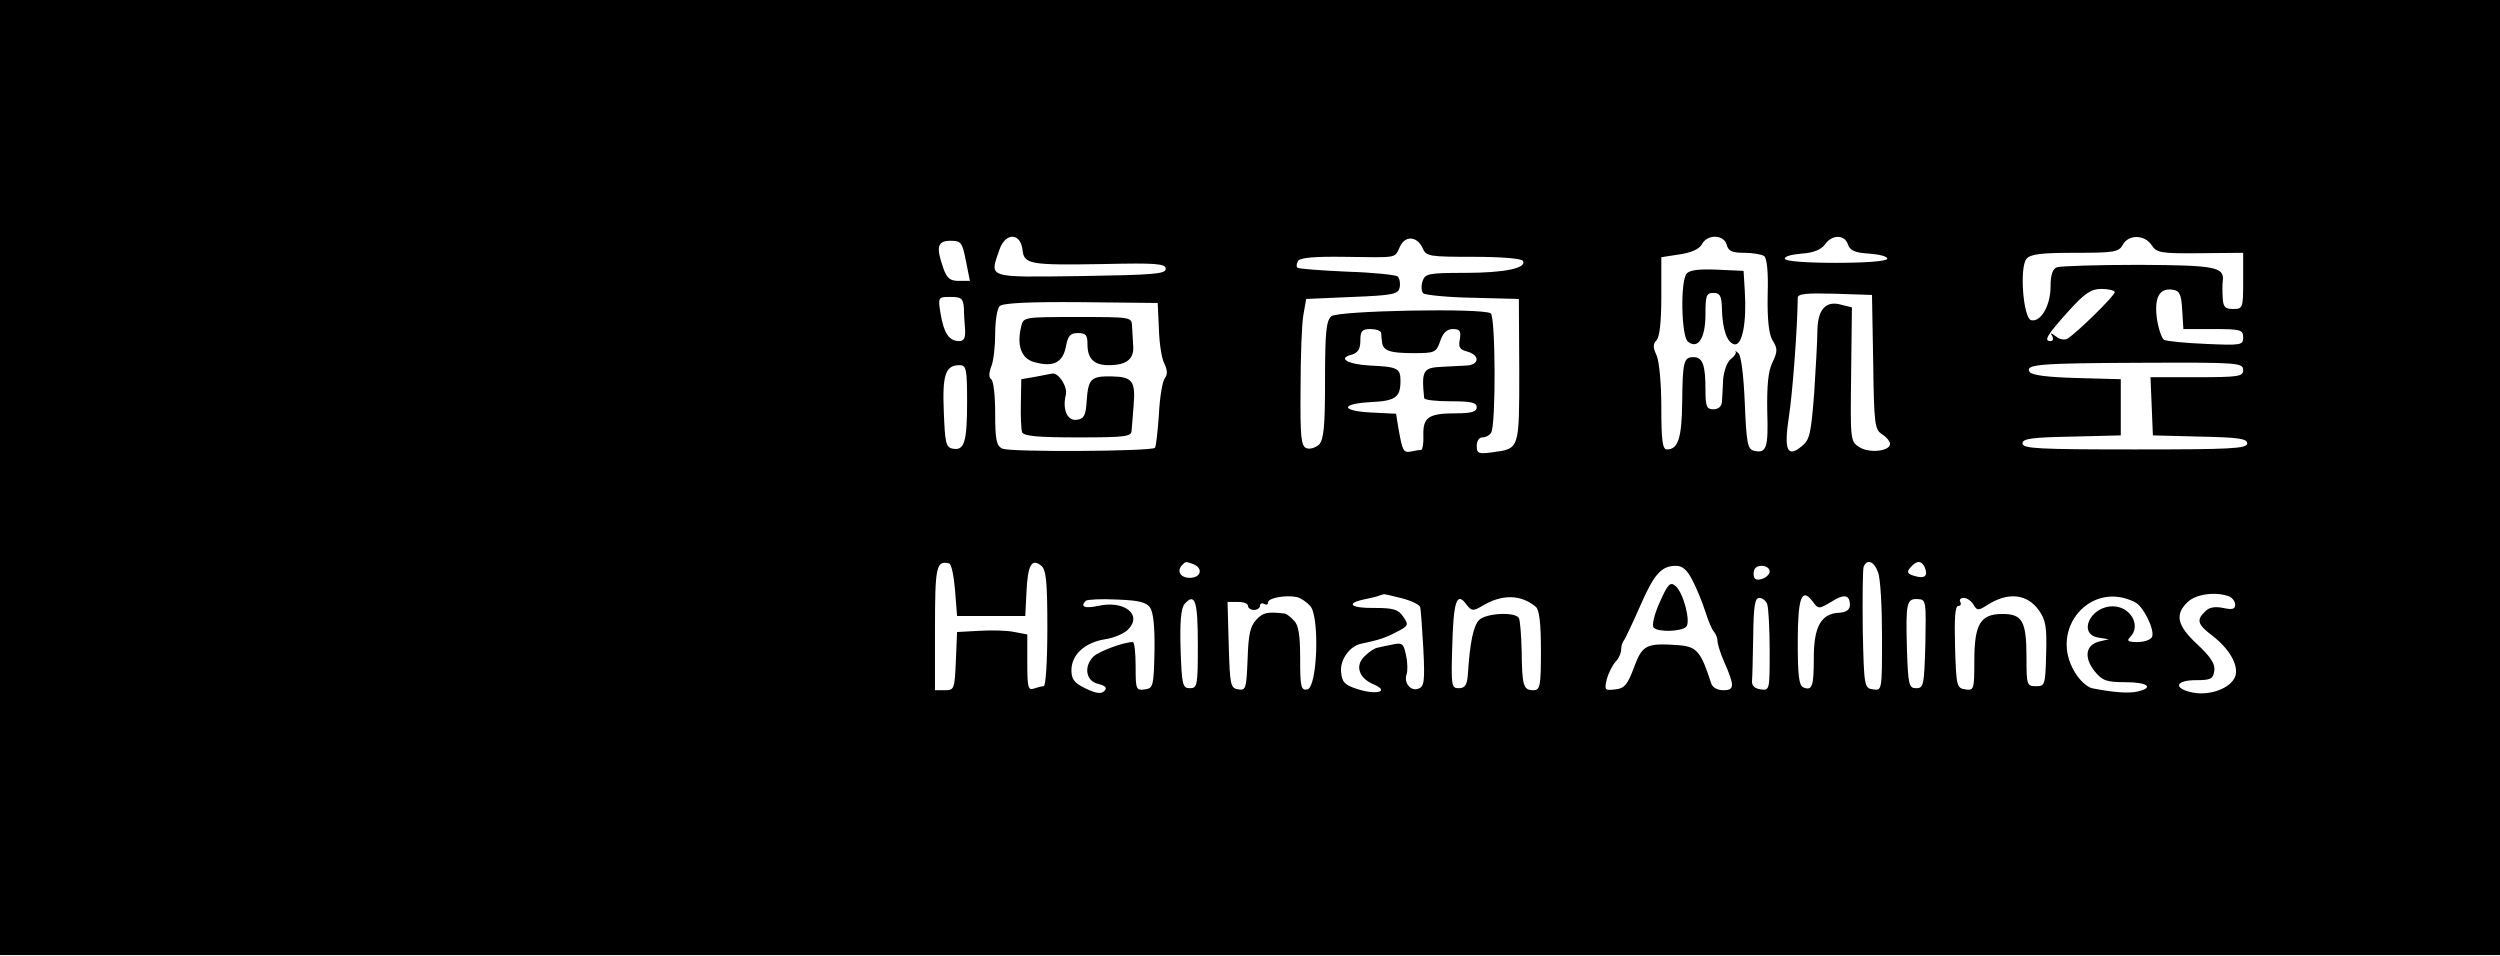
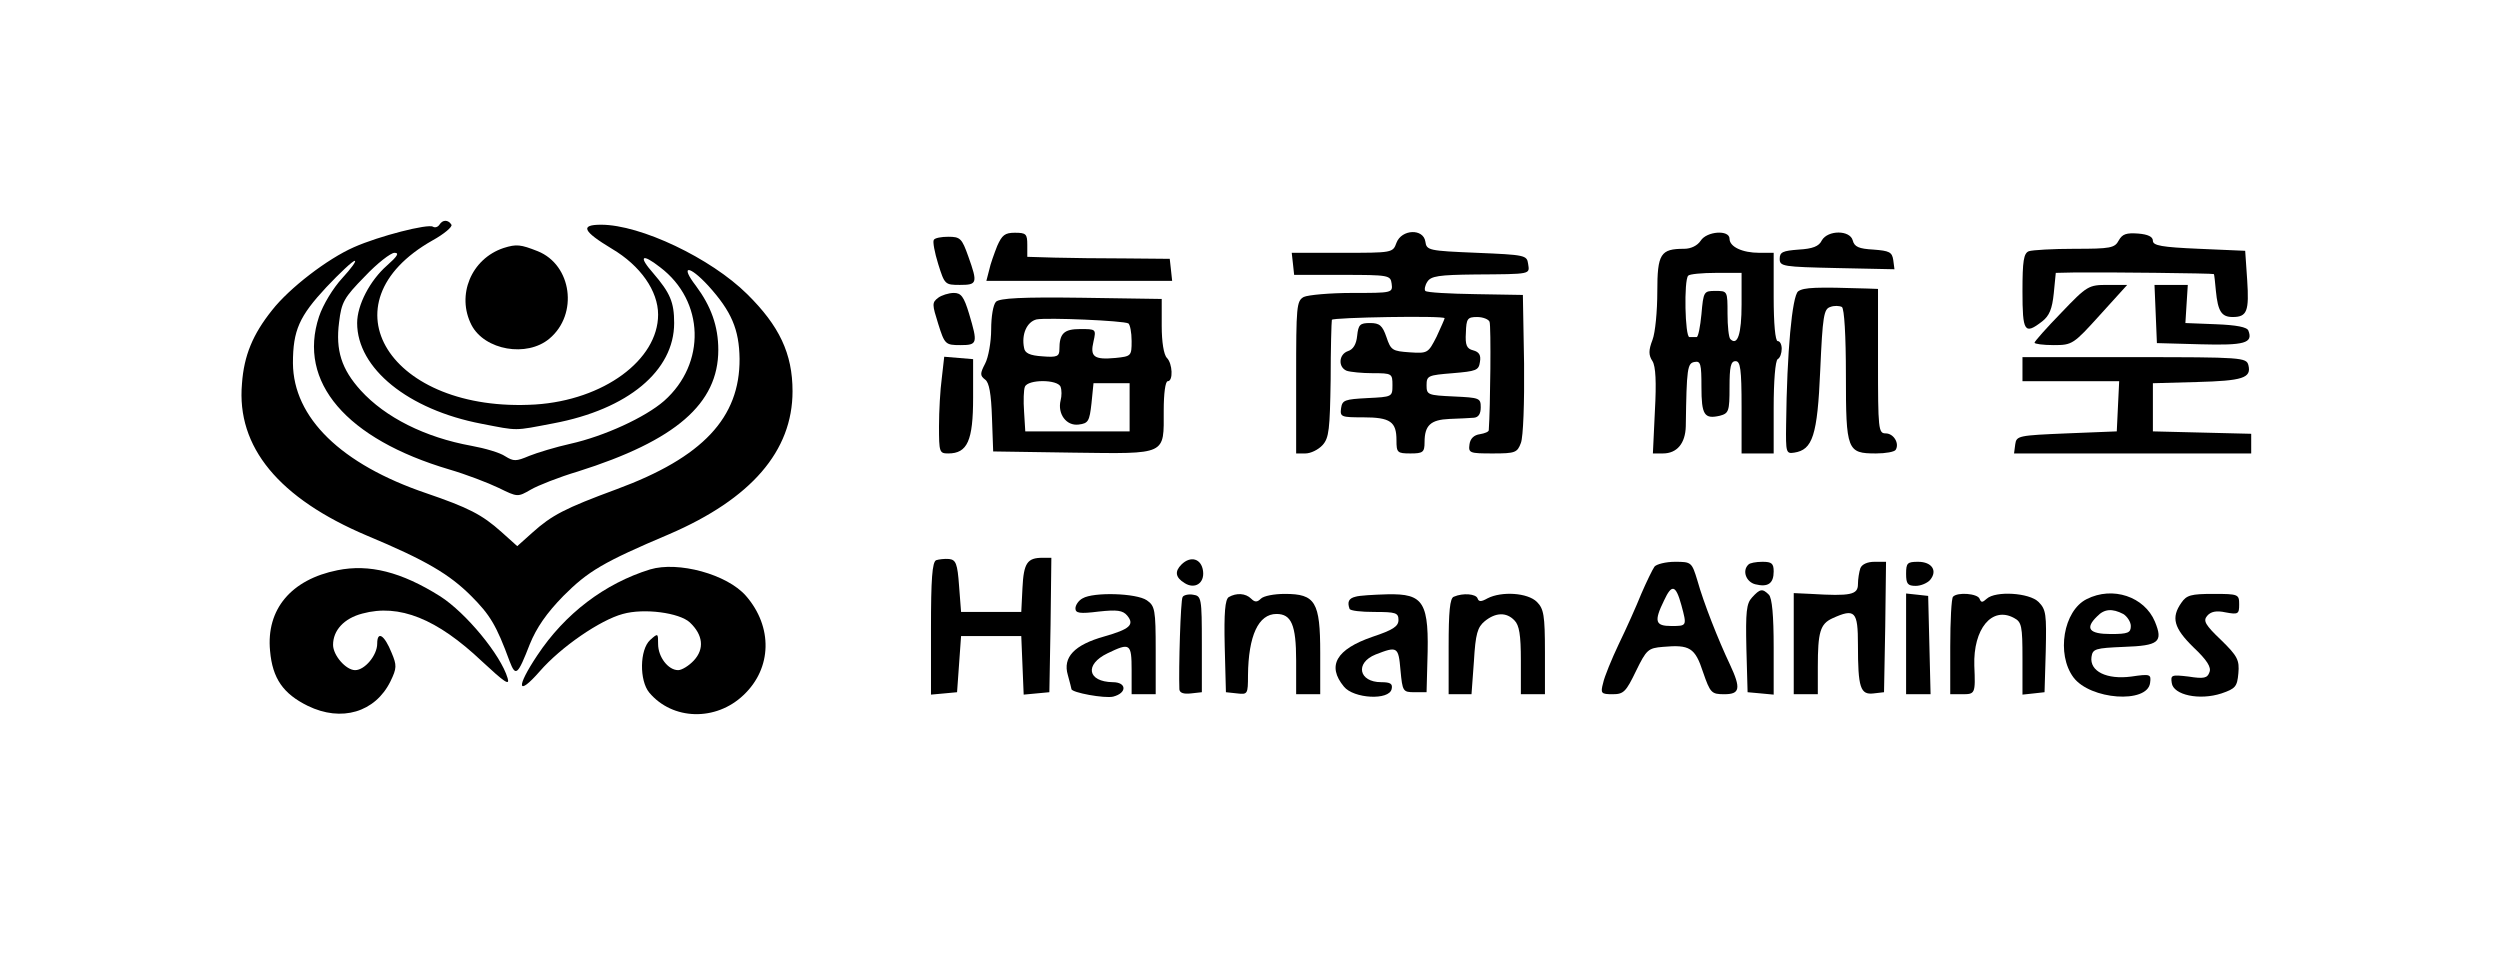
<svg xmlns="http://www.w3.org/2000/svg" version="1.0" width="623pt" height="238pt" viewBox="0 0 623 238" preserveAspectRatio="xMidYMid meet">
  <g transform="translate(0,238) scale(0.1,-0.1)" fill="#000000" stroke="none">
-     <path d="M0 1190 l0 -1190 3115 0 3115 0 0 1190 0 1190 -3115 0 -3115 0 0 -1190z m2548 568 c4 -37 17 -39 202 -36 132 3 155 1 155 -12 0 -13 -31 -15 -212 -18 -238 -3 -227 -6 -202 67 15 42 52 41 57 -1z m997 4 c9 -21 16 -22 127 -22 67 0 119 -4 123 -10 11 -18 -45 -30 -145 -30 -91 0 -99 -2 -105 -21 -4 -12 -3 -25 2 -30 4 -4 60 -10 123 -11 l115 -3 1 -178 c0 -197 1 -195 -66 -204 -36 -5 -40 -3 -40 16 0 12 6 21 14 21 8 0 18 5 22 12 12 19 11 288 -1 297 -18 14 -380 7 -397 -7 -13 -10 -16 -40 -16 -158 0 -117 -3 -149 -15 -162 -9 -8 -23 -12 -31 -9 -14 5 -16 28 -15 149 0 79 3 161 7 183 l7 40 115 5 c102 4 115 7 118 24 2 10 0 22 -5 27 -4 4 -61 10 -126 12 -65 3 -121 7 -124 10 -3 3 -2 11 2 17 5 8 43 11 114 10 136 -2 126 -4 139 24 13 30 43 28 57 -2z m758 8 c4 -16 14 -20 44 -20 21 0 43 -4 49 -8 7 -4 11 -40 9 -97 -1 -63 3 -97 12 -113 13 -20 13 -28 0 -55 -11 -22 -14 -59 -13 -122 3 -92 -2 -106 -34 -98 -15 4 -18 20 -22 119 -3 70 -9 118 -16 124 -7 6 -10 7 -7 4 3 -4 -3 -12 -12 -19 -9 -7 -17 -29 -19 -51 -1 -21 -2 -47 -3 -56 -1 -11 -9 -18 -21 -18 -17 0 -20 7 -20 49 0 62 -7 81 -30 81 -24 0 -27 -11 -28 -113 -1 -88 -10 -117 -38 -117 -11 0 -14 22 -14 105 0 58 -5 115 -12 130 -9 19 -9 28 0 37 8 8 12 48 12 109 l0 98 45 7 c29 4 49 13 56 25 13 26 55 25 62 -1z m302 1 c5 -15 17 -21 53 -23 26 -2 46 -7 45 -13 -2 -6 -53 -10 -128 -10 -75 0 -126 4 -127 10 -2 6 17 11 42 13 30 2 48 10 58 23 17 25 49 25 57 0z m757 -2 c12 -19 22 -21 121 -20 l107 1 0 -70 c0 -68 -1 -70 -25 -70 -20 0 -25 5 -26 28 -1 15 -1 33 0 40 5 37 -16 41 -209 42 -104 0 -196 -3 -204 -6 -11 -4 -16 -19 -16 -48 0 -47 -24 -89 -48 -84 -20 4 -30 131 -12 153 10 12 38 15 121 15 98 0 109 2 119 20 14 26 54 26 72 -1z m-2955 -39 l10 -50 -27 0 c-22 0 -30 6 -39 31 -19 54 -15 69 18 69 26 0 29 -4 38 -50z m2863 -78 c0 -9 -95 -102 -118 -116 -7 -4 -20 -2 -29 6 -12 9 -15 9 -9 1 4 -8 2 -13 -4 -13 -18 0 -9 15 45 75 41 45 56 55 82 55 18 0 33 -4 33 -8z m168 -44 l3 -48 75 0 c68 0 74 -2 74 -21 0 -19 -5 -20 -93 -16 -52 2 -98 7 -104 10 -6 4 -14 27 -18 53 -7 52 6 77 39 72 17 -2 22 -11 24 -50z m-770 -131 c2 -154 4 -168 22 -179 11 -7 20 -18 20 -24 0 -19 -53 -24 -77 -8 -22 14 -22 19 -20 181 l2 167 -28 7 c-37 10 -57 -12 -58 -64 0 -23 -4 -93 -8 -156 -8 -102 -11 -117 -31 -133 -36 -30 -45 -10 -32 74 9 58 21 216 22 296 0 10 22 12 93 10 l92 -3 3 -168z m-2266 136 c0 -16 2 -40 3 -55 1 -21 -3 -28 -15 -28 -25 0 -38 20 -46 68 -7 42 -6 42 25 42 27 0 31 -4 33 -27z m486 -53 c1 -36 7 -75 14 -87 7 -15 8 -26 1 -35 -6 -7 -13 -48 -15 -91 -3 -42 -7 -80 -10 -83 -10 -9 -362 -11 -380 -2 -15 7 -18 22 -18 88 0 43 -4 81 -10 85 -6 4 -6 15 0 31 6 14 10 51 10 83 0 31 5 62 11 68 8 8 73 11 203 10 l191 -2 3 -65z m554 -10 c0 -5 1 -16 2 -22 2 -22 19 -28 78 -28 53 0 57 1 67 30 7 21 17 30 32 30 17 0 20 -5 17 -25 -4 -20 -1 -26 18 -31 33 -9 31 -34 -3 -35 -16 -1 -41 -2 -58 -3 -49 -2 -53 -9 -46 -78 1 -5 30 -8 66 -8 51 0 65 -3 65 -15 0 -11 -13 -15 -52 -15 -68 0 -82 -10 -81 -54 1 -20 -2 -36 -5 -37 -4 0 -15 -2 -25 -4 -20 -4 -22 1 -32 57 l-6 37 -62 3 c-77 4 -77 22 0 26 61 3 73 12 73 53 0 31 -7 35 -75 38 -56 3 -83 18 -47 27 16 5 22 14 22 35 0 24 4 29 25 29 14 0 26 -4 27 -10z m2148 -92 c0 -16 -10 -18 -115 -18 l-116 0 3 -72 3 -73 118 -3 c95 -2 117 -5 117 -17 0 -13 -40 -15 -280 -15 -240 0 -280 2 -280 15 0 12 23 15 123 17 l122 3 0 70 0 70 -110 3 c-72 2 -112 7 -117 15 -12 19 19 22 283 23 235 1 249 0 249 -18z m-3180 -80 c0 -100 -7 -122 -36 -116 -17 3 -19 15 -22 91 -4 93 4 117 39 117 17 0 19 -9 19 -92z m-30 -469 l5 -64 85 0 85 0 3 60 c3 67 13 85 37 65 12 -10 15 -39 15 -156 0 -81 -4 -144 -9 -144 -5 0 -16 -3 -25 -6 -14 -5 -16 4 -16 64 l0 71 -32 6 c-18 4 -58 5 -88 3 l-55 -3 -3 -72 c-3 -70 -4 -73 -27 -73 l-25 0 0 154 c0 153 3 170 35 162 6 -1 12 -31 15 -67z m594 65 c25 -10 19 -34 -9 -34 -24 0 -34 18 -18 33 8 8 8 8 27 1z m1706 -20 c6 -14 10 -86 10 -160 0 -135 0 -135 -22 -132 -22 3 -23 6 -26 148 -1 79 0 150 2 157 8 21 26 15 36 -13z m117 11 c8 -21 -1 -28 -27 -20 -17 5 -19 10 -9 21 15 18 28 18 36 -1z m-579 -32 c11 -21 25 -56 32 -78 7 -22 16 -44 21 -49 5 -6 9 -16 9 -23 0 -8 7 -30 16 -51 27 -61 27 -72 -1 -72 -16 0 -28 7 -31 18 -25 77 -35 90 -78 94 -83 6 -93 2 -114 -55 -16 -43 -24 -53 -47 -55 -26 -3 -27 -2 -21 25 4 15 14 35 22 44 8 8 14 22 14 31 0 8 3 17 6 21 3 3 21 41 40 84 36 83 54 103 91 103 16 0 28 -11 41 -37z m192 23 c0 -7 -9 -16 -20 -19 -15 -4 -20 0 -20 14 0 12 7 19 20 19 11 0 20 -6 20 -14z m-1145 -86 c24 -26 18 -203 -7 -208 -16 -3 -18 6 -18 77 0 59 -4 84 -16 95 -8 9 -18 16 -22 17 -43 5 -54 3 -71 -15 -16 -17 -20 -38 -22 -99 -3 -72 -4 -78 -23 -75 -20 3 -21 11 -24 111 l-3 107 26 0 c14 0 25 -4 25 -10 0 -5 7 -10 15 -10 8 0 15 5 15 11 0 5 5 7 10 4 6 -3 10 -2 10 4 0 11 45 19 72 13 9 -2 24 -12 33 -22z m229 19 c23 -6 44 -16 45 -22 2 -7 5 -54 8 -105 4 -80 2 -93 -12 -98 -19 -8 -37 14 -30 35 3 7 3 29 -1 47 -6 30 -9 33 -33 28 -14 -3 -31 -6 -38 -8 -7 -1 -21 -10 -31 -20 -26 -23 -17 -55 20 -71 43 -18 9 -28 -40 -12 -31 10 -38 17 -40 43 -3 30 22 65 51 70 42 9 59 14 87 29 30 15 31 18 17 38 -12 18 -24 22 -71 22 -59 -1 -74 11 -28 21 15 3 32 7 37 9 6 2 11 4 13 4 2 1 22 -4 46 -10z m333 -21 c9 -7 13 -41 13 -109 0 -90 -2 -99 -19 -99 -25 0 -28 11 -29 98 -1 40 -4 77 -7 82 -10 16 -82 12 -99 -5 -14 -14 -23 -55 -28 -135 -2 -27 -7 -35 -23 -35 -18 0 -19 6 -16 105 3 111 11 137 35 104 13 -17 17 -17 38 -5 50 31 98 30 135 -1z m736 12 c33 21 47 18 47 -8 0 -11 -9 -18 -27 -19 -45 -2 -63 -35 -63 -112 0 -72 -4 -83 -26 -74 -11 4 -14 30 -14 113 0 112 10 138 38 100 13 -18 15 -18 45 0z m518 -21 c17 -24 20 -42 18 -109 -2 -77 -3 -80 -25 -80 -23 0 -24 3 -24 71 0 91 -10 109 -60 109 -55 0 -70 -25 -70 -118 0 -70 -1 -73 -22 -70 -22 3 -23 8 -26 106 -2 71 0 102 8 102 6 0 8 5 5 10 -3 6 1 10 9 10 8 0 19 -8 24 -17 9 -15 12 -15 34 -1 51 33 99 29 129 -13z m240 20 c20 -10 49 -68 42 -86 -3 -7 -19 -13 -36 -13 -24 0 -28 3 -19 12 29 29 1 77 -43 77 -57 0 -88 -70 -35 -78 l25 -4 -25 -6 c-33 -9 -37 -40 -10 -74 19 -23 29 -27 76 -27 55 0 73 -13 32 -23 -22 -6 -65 -2 -115 8 -12 3 -31 20 -42 39 -67 108 39 232 150 175z m233 15 c9 -3 16 -13 16 -21 0 -11 -7 -13 -30 -8 -20 4 -35 2 -45 -9 -22 -21 -19 -32 18 -60 43 -33 67 -75 57 -102 -11 -29 -62 -48 -105 -40 -50 10 -45 31 7 31 37 0 43 3 46 23 3 17 -9 35 -42 66 -51 47 -57 75 -24 106 21 20 70 26 102 14z m-2688 -28 c8 -12 12 -47 11 -109 -2 -87 -3 -92 -24 -95 -22 -3 -23 0 -23 57 0 34 -3 61 -7 61 -23 0 -84 -23 -98 -36 -25 -25 -19 -61 11 -68 19 -5 24 -10 16 -18 -8 -8 -21 -6 -46 6 -29 14 -36 23 -36 46 0 38 33 69 84 77 21 3 47 14 57 24 37 37 -9 74 -75 59 -33 -7 -45 -2 -30 13 4 3 38 5 76 3 54 -2 74 -6 84 -20z m119 -92 c0 -102 -1 -109 -20 -109 -18 0 -20 8 -23 98 -2 68 1 101 10 112 26 29 33 8 33 -101z m1419 100 c3 -9 6 -61 6 -116 0 -97 0 -99 -22 -96 -15 2 -23 9 -22 21 1 9 2 60 3 112 1 74 4 95 15 95 8 0 17 -7 20 -16z m394 -99 c-3 -102 -4 -110 -23 -110 -18 0 -20 8 -23 99 -3 114 -1 125 28 123 20 -1 20 -6 18 -112z" />
-     <path d="M4203 1698 c-16 -19 -13 -156 3 -169 25 -21 44 8 44 67 0 47 2 54 20 54 16 0 20 -7 21 -37 1 -55 13 -87 31 -91 20 -4 31 55 26 133 l-3 50 -66 3 c-45 2 -69 -1 -76 -10z" />
-     <path d="M2545 1567 c-12 -47 0 -80 31 -89 48 -14 72 -2 80 37 5 28 11 35 30 35 20 0 24 -5 24 -28 0 -36 16 -52 53 -52 44 0 63 15 61 47 -1 15 -2 38 -3 51 -1 22 -3 22 -136 22 -132 0 -135 0 -140 -23z" />
-     <path d="M2580 1441 l-35 -6 -1 -60 c-1 -33 1 -66 3 -72 4 -10 41 -13 139 -13 121 0 134 2 134 18 1 9 3 37 5 62 5 60 -3 71 -54 72 -53 1 -59 -6 -63 -61 -2 -36 -7 -45 -24 -47 -24 -4 -37 25 -28 62 5 20 -18 56 -34 53 -4 -1 -23 -4 -42 -8z" />
-     <path d="M4136 879 c-14 -31 -20 -58 -15 -63 11 -12 69 -10 81 2 12 12 -7 86 -27 102 -13 11 -19 4 -39 -41z" />
+     <path d="M1095 1820 c-4 -6 -11 -8 -16 -5 -12 8 -134 -23 -197 -51 -66 -29 -161 -102 -204 -157 -48 -60 -70 -113 -75 -183 -14 -158 92 -286 312 -379 146 -61 205 -96 259 -150 47 -47 63 -73 96 -163 15 -39 20 -35 50 42 17 42 42 78 84 121 62 62 99 84 264 154 204 88 307 207 307 356 0 94 -33 163 -113 242 -91 90 -266 173 -364 173 -53 0 -46 -16 27 -60 71 -42 115 -105 115 -164 0 -113 -136 -213 -306 -224 -362 -22 -534 252 -256 409 29 16 50 34 47 39 -8 13 -22 13 -30 0z m-131 -102 c-42 -37 -74 -98 -74 -143 0 -113 127 -216 310 -251 93 -18 79 -18 179 1 186 35 301 131 301 250 0 52 -10 75 -52 124 -38 43 -29 51 17 15 111 -84 115 -240 10 -333 -47 -41 -149 -88 -234 -107 -36 -8 -82 -22 -102 -30 -33 -14 -39 -14 -60 -1 -13 9 -51 20 -84 26 -116 21 -215 71 -276 138 -48 53 -63 100 -54 170 6 50 12 61 64 114 31 33 65 59 74 59 13 0 7 -9 -19 -32z m-111 -31 c-23 -25 -48 -66 -58 -96 -54 -163 68 -305 325 -381 41 -12 96 -33 123 -46 47 -23 47 -23 80 -4 17 10 70 31 117 45 244 77 350 169 350 303 0 59 -18 109 -56 160 -40 52 -17 52 31 0 58 -64 77 -109 78 -182 1 -147 -92 -246 -306 -325 -130 -48 -162 -65 -210 -108 l-38 -34 -39 35 c-49 44 -83 61 -188 97 -212 72 -331 188 -332 324 0 82 16 117 83 189 34 36 66 66 71 66 5 0 -9 -19 -31 -43z" />
+     <path d="M2485 1767 c-7 -18 -17 -45 -20 -60 l-7 -27 232 0 231 0 -3 28 -3 27 -110 1 c-60 0 -140 1 -177 2 l-68 2 0 30 c0 27 -3 30 -31 30 -25 0 -32 -6 -44 -33z" />
+     <path d="M3480 1775 c-9 -25 -10 -25 -135 -25 l-126 0 3 -27 3 -28 120 0 c117 0 120 -1 123 -22 3 -23 1 -23 -98 -23 -56 0 -110 -5 -121 -10 -18 -10 -19 -23 -19 -200 l0 -190 23 0 c13 0 32 9 43 21 16 18 18 39 20 162 0 78 2 145 3 150 1 6 281 11 281 4 0 -2 -9 -22 -20 -46 -21 -41 -22 -42 -67 -39 -43 3 -47 5 -58 38 -10 29 -17 35 -41 35 -25 0 -29 -4 -32 -32 -2 -21 -10 -34 -23 -38 -23 -8 -25 -40 -3 -49 9 -3 38 -6 65 -6 48 0 49 -1 49 -30 0 -29 -1 -29 -62 -32 -57 -3 -63 -5 -66 -25 -3 -22 0 -23 55 -23 68 0 83 -11 83 -57 0 -31 2 -33 35 -33 31 0 35 3 35 28 0 42 15 56 62 58 24 1 51 2 61 3 11 1 17 9 17 26 0 23 -3 24 -67 27 -65 3 -68 4 -68 28 0 24 4 25 65 30 59 5 65 7 68 28 3 17 -2 25 -17 29 -16 4 -20 13 -18 44 1 35 4 39 28 39 15 0 29 -6 31 -12 4 -10 2 -213 -2 -270 0 -4 -10 -8 -22 -10 -15 -2 -24 -11 -26 -25 -3 -22 0 -23 58 -23 56 0 61 2 70 26 6 15 9 101 8 198 l-3 171 -118 2 c-65 1 -121 4 -125 8 -3 3 -1 14 5 23 9 14 28 17 119 18 142 1 136 0 132 27 -3 21 -8 22 -128 27 -120 5 -125 6 -128 28 -5 33 -59 31 -72 -3z" />
+     <path d="M4238 1780 c-8 -12 -24 -20 -41 -20 -59 0 -67 -12 -67 -107 0 -48 -5 -102 -12 -120 -10 -26 -10 -38 0 -53 8 -13 10 -52 6 -124 l-5 -106 25 0 c35 0 56 25 57 68 2 145 4 157 22 160 15 3 17 -5 17 -62 0 -70 7 -81 46 -72 22 6 24 11 24 71 0 51 3 65 15 65 12 0 15 -19 15 -115 l0 -115 40 0 40 0 0 114 c0 66 4 117 10 121 6 3 10 15 10 26 0 10 -4 19 -10 19 -6 0 -10 43 -10 110 l0 110 -36 0 c-42 0 -74 15 -74 35 0 23 -57 19 -72 -5z m102 -159 c0 -73 -10 -104 -28 -86 -4 4 -7 32 -7 63 0 57 0 57 -30 57 -29 0 -30 -1 -35 -58 -3 -31 -8 -57 -12 -57 -5 0 -12 0 -18 0 -11 0 -14 142 -3 153 3 4 35 7 70 7 l63 0 0 -79z" />
+     <path d="M4540 1781 c-7 -15 -23 -21 -58 -23 -39 -3 -47 -6 -47 -23 0 -19 8 -20 143 -23 l143 -3 -3 23 c-3 20 -10 23 -49 26 -37 2 -48 7 -52 23 -7 26 -62 26 -77 0z" />
+     <path d="M5280 1781 c-10 -19 -20 -21 -110 -21 -54 0 -105 -3 -114 -6 -13 -5 -16 -24 -16 -100 0 -101 5 -109 49 -75 18 14 25 31 29 70 l5 51 46 1 c77 1 346 -2 348 -4 1 -1 3 -20 5 -42 5 -51 14 -65 42 -65 36 0 41 15 36 92 l-5 73 -115 5 c-93 4 -115 8 -115 20 0 10 -12 16 -37 18 -29 2 -39 -1 -48 -17z" />
+     <path d="M2327 1782 c-3 -4 2 -31 11 -60 16 -51 17 -52 54 -52 43 0 45 4 21 71 -16 45 -20 49 -50 49 -17 0 -34 -3 -36 -8z" />
+     <path d="M1255 1762 c-81 -27 -118 -118 -80 -192 33 -63 138 -81 194 -34 73 61 56 184 -29 218 -43 17 -53 18 -85 8z" />
+     <path d="M4481 1654 c-15 -12 -28 -151 -30 -332 -1 -70 0 -73 20 -70 46 7 58 42 65 205 6 136 9 153 25 158 10 4 23 3 29 0 6 -4 10 -71 10 -170 0 -188 3 -195 75 -195 24 0 46 4 49 9 10 16 -5 41 -25 41 -18 0 -19 10 -19 180 l0 180 -27 1 c-127 4 -158 3 -172 -7z" />
+     <path d="M5137 1601 c-37 -38 -67 -72 -67 -75 0 -3 21 -6 48 -6 46 0 49 2 115 75 l68 75 -49 0 c-47 0 -51 -2 -115 -69z" />
+     <path d="M5372 1598 l3 -73 109 -3 c110 -3 131 3 119 34 -3 9 -30 14 -81 16 l-76 3 3 48 3 47 -42 0 -41 0 3 -72z" />
+     <path d="M2338 1638 c-16 -12 -15 -17 0 -65 16 -51 18 -53 55 -53 43 0 44 4 22 78 -13 43 -20 52 -38 52 -13 0 -31 -6 -39 -12z" />
+     <path d="M2482 1628 c-7 -7 -12 -37 -12 -69 0 -31 -7 -70 -15 -85 -13 -25 -13 -30 0 -40 10 -7 15 -35 17 -95 l3 -84 200 -3 c235 -3 225 -7 225 105 0 42 4 73 10 73 14 0 12 44 -2 58 -8 8 -13 40 -13 80 l0 67 -200 3 c-148 2 -204 -1 -213 -10z m330 -54 c4 -3 8 -22 8 -44 0 -37 -1 -38 -40 -42 -54 -5 -64 3 -55 41 7 31 6 31 -33 31 -41 0 -52 -11 -52 -51 0 -17 -6 -20 -42 -17 -32 2 -44 8 -46 21 -7 34 7 65 31 71 26 5 217 -3 229 -10z m-169 -158 c3 -8 3 -23 0 -34 -8 -33 14 -64 45 -60 24 3 27 8 32 53 l5 50 45 0 45 0 0 -60 0 -60 -130 0 -130 0 -3 49 c-2 27 -1 55 2 62 7 19 82 19 89 0z" />
+     <path d="M2347 1438 c-4 -29 -7 -83 -7 -120 0 -65 1 -68 23 -68 48 0 62 32 62 139 l0 96 -36 3 -36 3 -6 -53z" />
+     <path d="M5040 1460 l0 -30 120 0 121 0 -3 -62 -3 -63 -125 -5 c-120 -5 -125 -6 -128 -27 l-3 -23 295 0 296 0 0 25 0 24 -122 3 -123 3 0 60 0 60 109 3 c115 3 137 10 129 42 -5 19 -15 20 -284 20 l-279 0 0 -30z" />
+     <path d="M2333 984 c-10 -4 -13 -48 -13 -170 l0 -165 33 3 32 3 5 70 5 70 75 0 75 0 3 -73 3 -73 32 3 32 3 3 168 2 167 -22 0 c-38 0 -47 -13 -50 -75 l-3 -60 -75 0 -75 0 -5 65 c-4 56 -8 65 -25 67 -11 1 -26 -1 -32 -3z" />
+     <path d="M2944 973 c-17 -17 -15 -32 8 -46 25 -16 50 -1 46 30 -4 31 -31 39 -54 16z" />
+     <path d="M4123 968 c-5 -7 -20 -38 -33 -68 -12 -30 -37 -86 -56 -125 -18 -38 -36 -82 -39 -97 -7 -26 -5 -28 24 -28 27 0 33 6 58 58 26 53 30 57 67 60 67 6 80 -2 100 -63 18 -52 21 -55 53 -55 39 0 42 14 14 74 -29 61 -66 155 -81 209 -14 46 -15 47 -56 47 -23 0 -46 -6 -51 -12z m67 -96 c14 -52 14 -52 -25 -52 -40 0 -44 11 -18 64 19 41 29 39 43 -12z" />
+     <path d="M4357 973 c-16 -15 -6 -43 17 -49 32 -8 46 2 46 32 0 20 -5 24 -28 24 -16 0 -32 -3 -35 -7z" />
+     <path d="M4636 964 c-3 -9 -6 -27 -6 -40 0 -26 -18 -30 -117 -24 l-43 2 0 -126 0 -126 30 0 30 0 0 68 c0 87 6 107 36 121 57 26 64 18 64 -66 0 -107 6 -125 39 -121 l26 3 3 163 2 162 -29 0 c-17 0 -31 -6 -35 -16z" />
+     <path d="M4750 950 c0 -25 4 -30 24 -30 13 0 29 7 36 15 19 23 4 45 -30 45 -27 0 -30 -3 -30 -30z" />
+     <path d="M841 959 c-115 -23 -178 -97 -168 -201 6 -69 33 -107 94 -137 84 -41 168 -16 206 61 16 33 16 40 3 71 -18 45 -36 56 -36 23 0 -29 -31 -66 -55 -66 -23 0 -55 37 -55 63 0 36 27 66 73 78 92 25 186 -13 298 -119 56 -52 70 -62 64 -42 -17 58 -104 163 -168 204 -97 61 -177 81 -256 65z" />
+     <path d="M1620 961 c-113 -35 -212 -110 -281 -214 -54 -81 -50 -104 6 -40 53 61 151 128 207 143 53 15 141 3 167 -21 33 -31 37 -66 10 -95 -12 -13 -30 -24 -39 -24 -25 0 -50 33 -50 65 0 27 0 28 -20 10 -26 -24 -27 -101 -2 -131 58 -69 166 -72 235 -6 71 67 73 170 6 247 -47 54 -169 87 -239 66z" />
+     <path d="M4366 891 c-14 -15 -16 -36 -14 -127 l3 -109 33 -3 32 -3 0 118 c0 79 -4 123 -12 131 -16 16 -22 15 -42 -7z" />
+     <path d="M2698 889 c-10 -5 -18 -17 -18 -25 0 -12 10 -14 58 -8 46 5 60 3 71 -10 19 -23 6 -34 -57 -52 -75 -21 -104 -52 -91 -96 5 -18 9 -34 9 -35 0 -9 83 -24 104 -19 35 9 34 36 -1 36 -63 1 -71 44 -13 72 56 27 60 25 60 -42 l0 -60 30 0 30 0 0 109 c0 102 -2 111 -22 125 -26 18 -133 21 -160 5z" />
+     <path d="M2947 892 c-5 -7 -10 -177 -8 -230 1 -9 11 -12 29 -10 l27 3 0 120 c0 115 -1 120 -22 123 -11 2 -24 -1 -26 -6z" />
+     <path d="M3062 892 c-9 -6 -12 -38 -10 -123 l3 -114 28 -3 c26 -3 27 -2 27 45 1 99 26 153 71 153 37 0 49 -27 49 -116 l0 -84 30 0 30 0 0 103 c0 127 -12 147 -88 147 -27 0 -53 -5 -60 -12 -9 -9 -15 -9 -24 0 -14 14 -37 15 -56 4z" />
+     <path d="M3378 893 c-17 -4 -21 -13 -15 -30 1 -5 29 -8 62 -8 53 0 60 -2 60 -20 0 -16 -14 -25 -65 -42 -90 -31 -114 -72 -71 -124 24 -30 113 -35 119 -6 3 13 -3 17 -26 17 -56 0 -66 48 -14 69 54 21 57 20 62 -39 5 -53 6 -55 35 -55 l30 0 2 75 c5 150 -8 171 -100 169 -34 -1 -70 -3 -79 -6z" />
+     <path d="M3623 893 c-10 -3 -13 -38 -13 -124 l0 -119 29 0 28 0 6 82 c4 69 9 85 27 100 27 22 54 23 74 2 12 -12 16 -36 16 -100 l0 -84 30 0 30 0 0 105 c0 92 -3 108 -20 125 -23 23 -88 27 -123 9 -16 -9 -22 -9 -25 0 -4 11 -36 14 -59 4z" />
+     <path d="M4750 776 l0 -126 30 0 31 0 -3 123 -3 122 -27 3 -28 3 0 -125z" />
+     <path d="M4867 893 c-4 -3 -7 -60 -7 -125 l0 -118 30 0 c32 0 33 1 30 71 -3 92 44 149 99 119 19 -10 21 -20 21 -101 l0 -90 28 3 27 3 3 102 c2 92 1 104 -18 123 -23 23 -107 28 -129 8 -11 -10 -14 -10 -18 0 -5 13 -55 17 -66 5z" />
+     <path d="M5200 887 c-58 -29 -76 -137 -33 -195 42 -56 184 -66 191 -14 3 22 1 23 -47 16 -61 -8 -104 13 -99 49 3 20 9 22 81 25 87 3 98 12 77 63 -26 62 -105 89 -170 56z m91 -37 c10 -6 19 -20 19 -30 0 -17 -7 -20 -50 -20 -54 0 -65 14 -34 44 18 19 38 20 65 6z" />
+     <path d="M5436 878 c-26 -37 -19 -63 30 -111 34 -32 45 -50 40 -62 -5 -15 -14 -17 -52 -11 -43 5 -45 4 -42 -16 4 -30 69 -44 124 -26 35 12 39 17 42 50 3 33 -2 43 -43 83 -40 38 -45 48 -35 60 9 11 23 14 46 9 32 -6 34 -4 34 20 0 25 -2 26 -64 26 -56 0 -67 -3 -80 -22z" />
  </g>
</svg>
